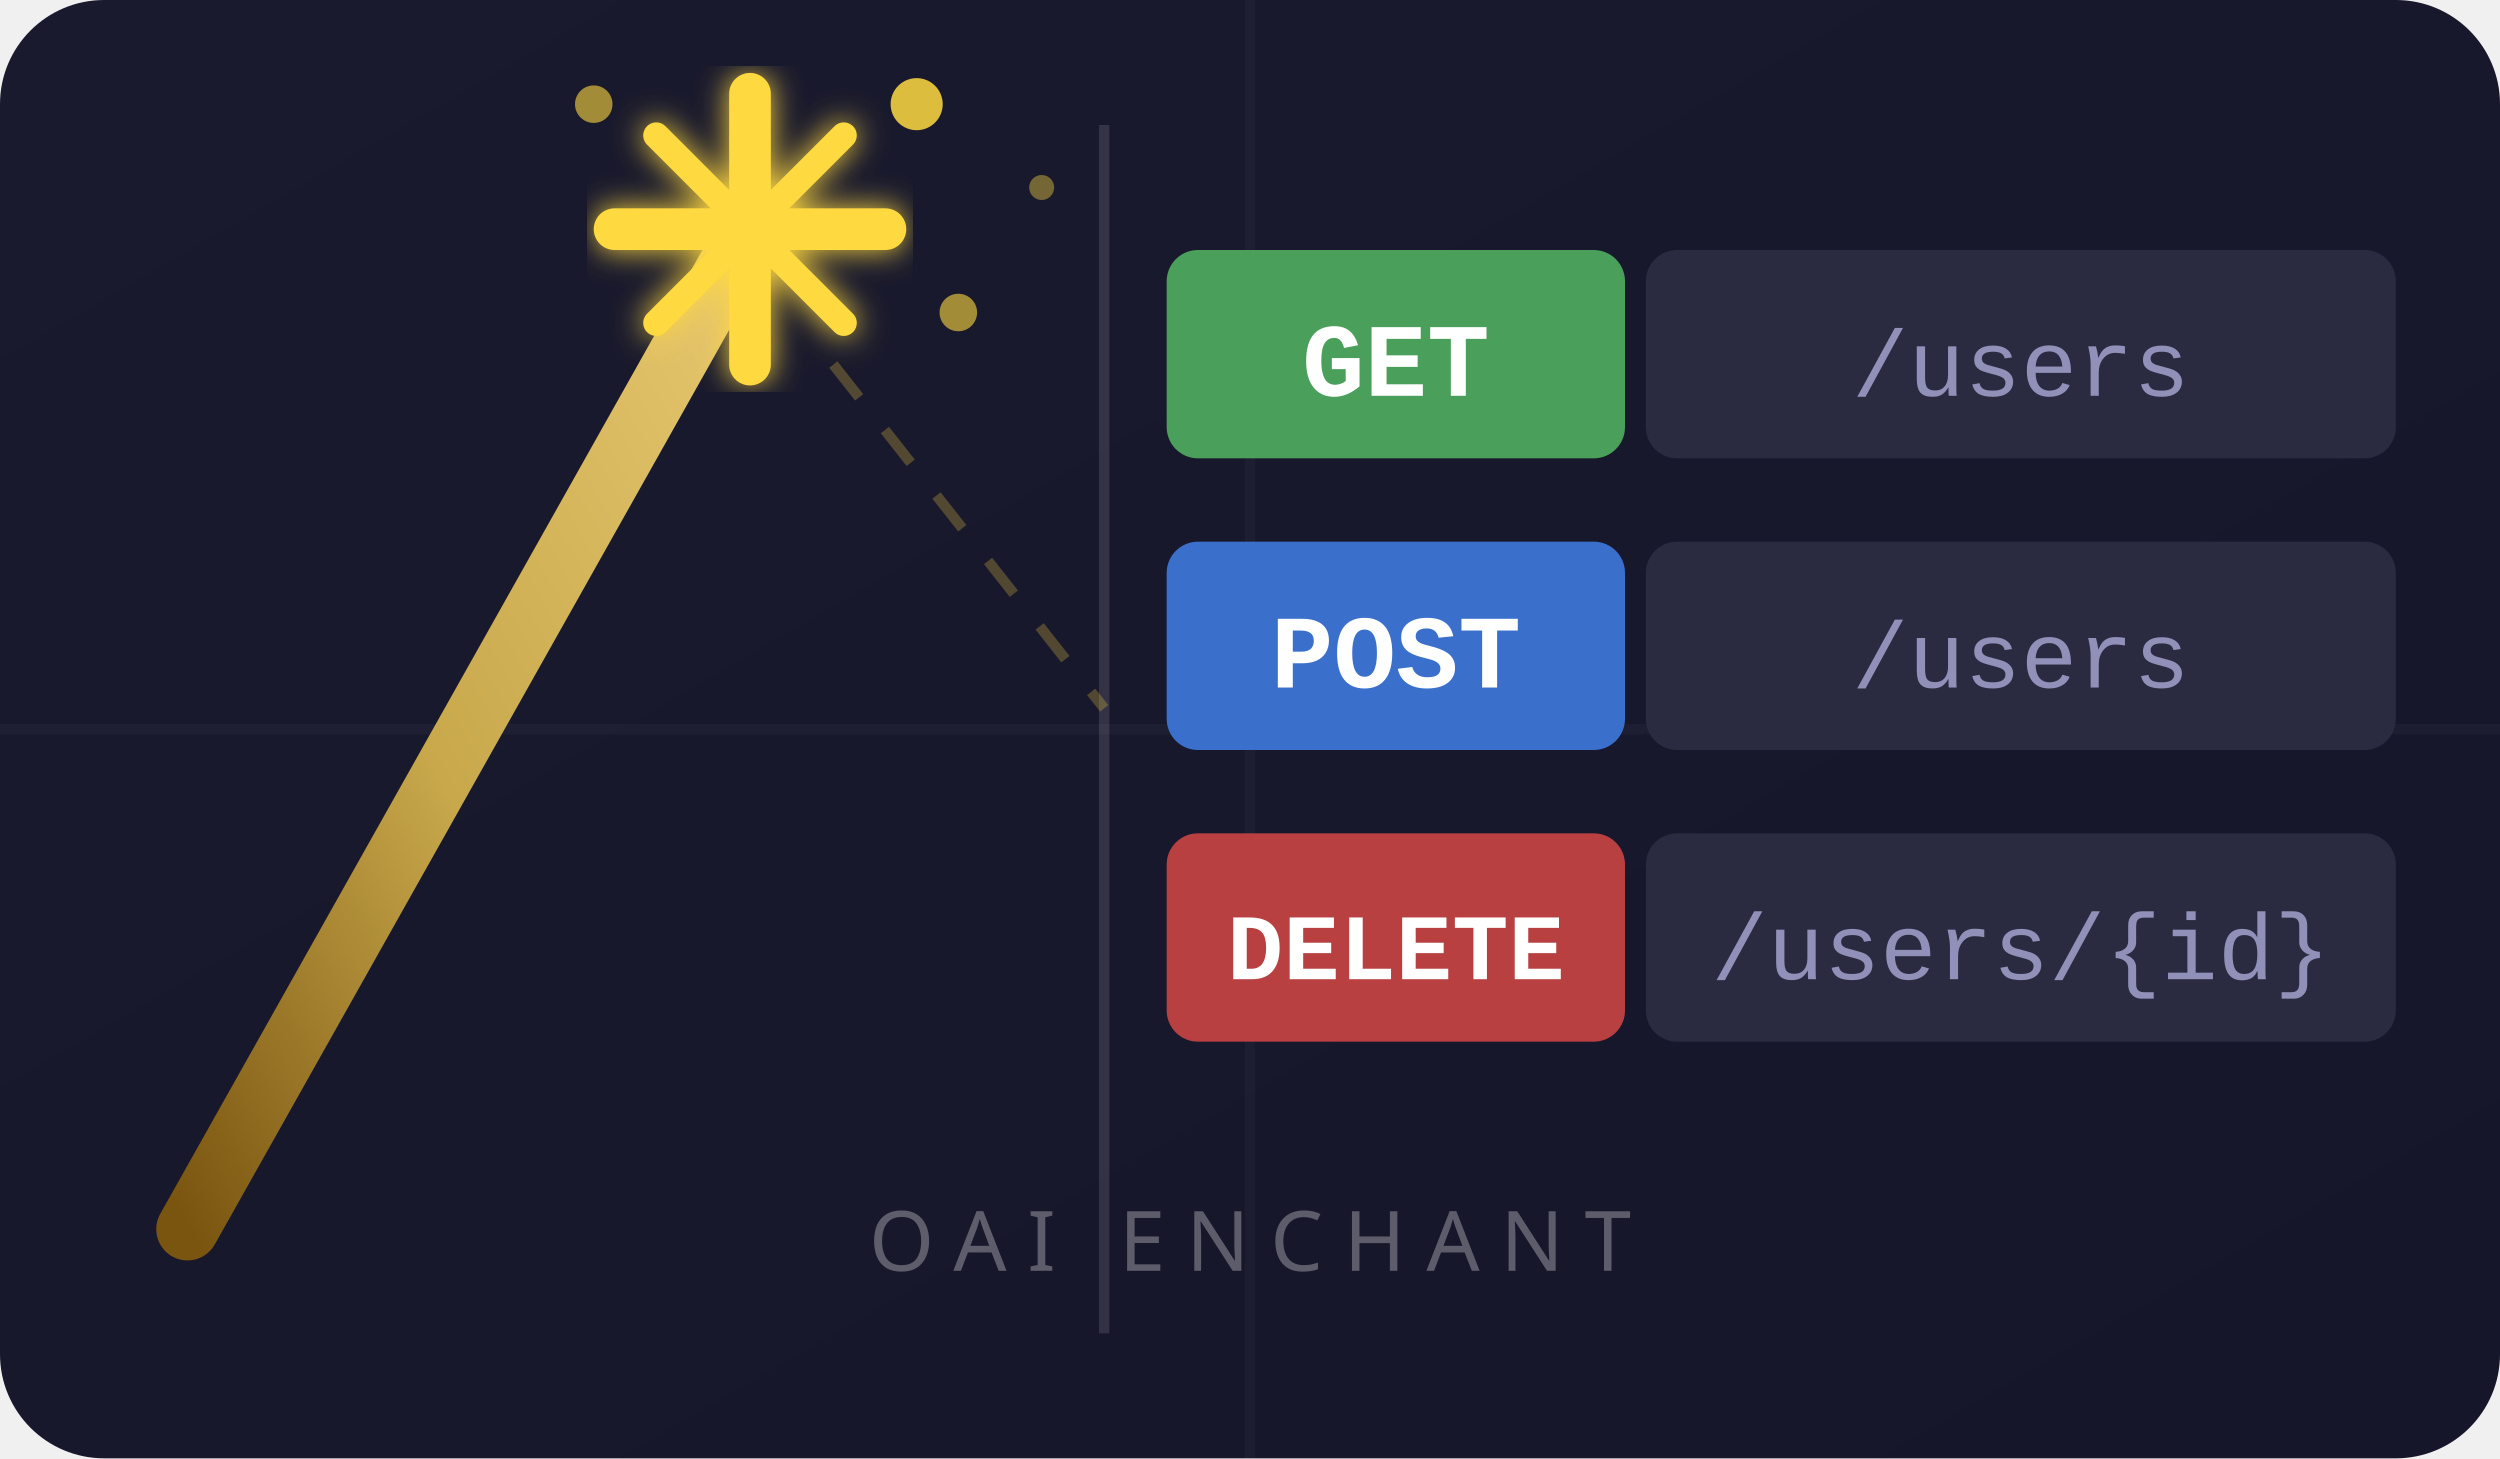
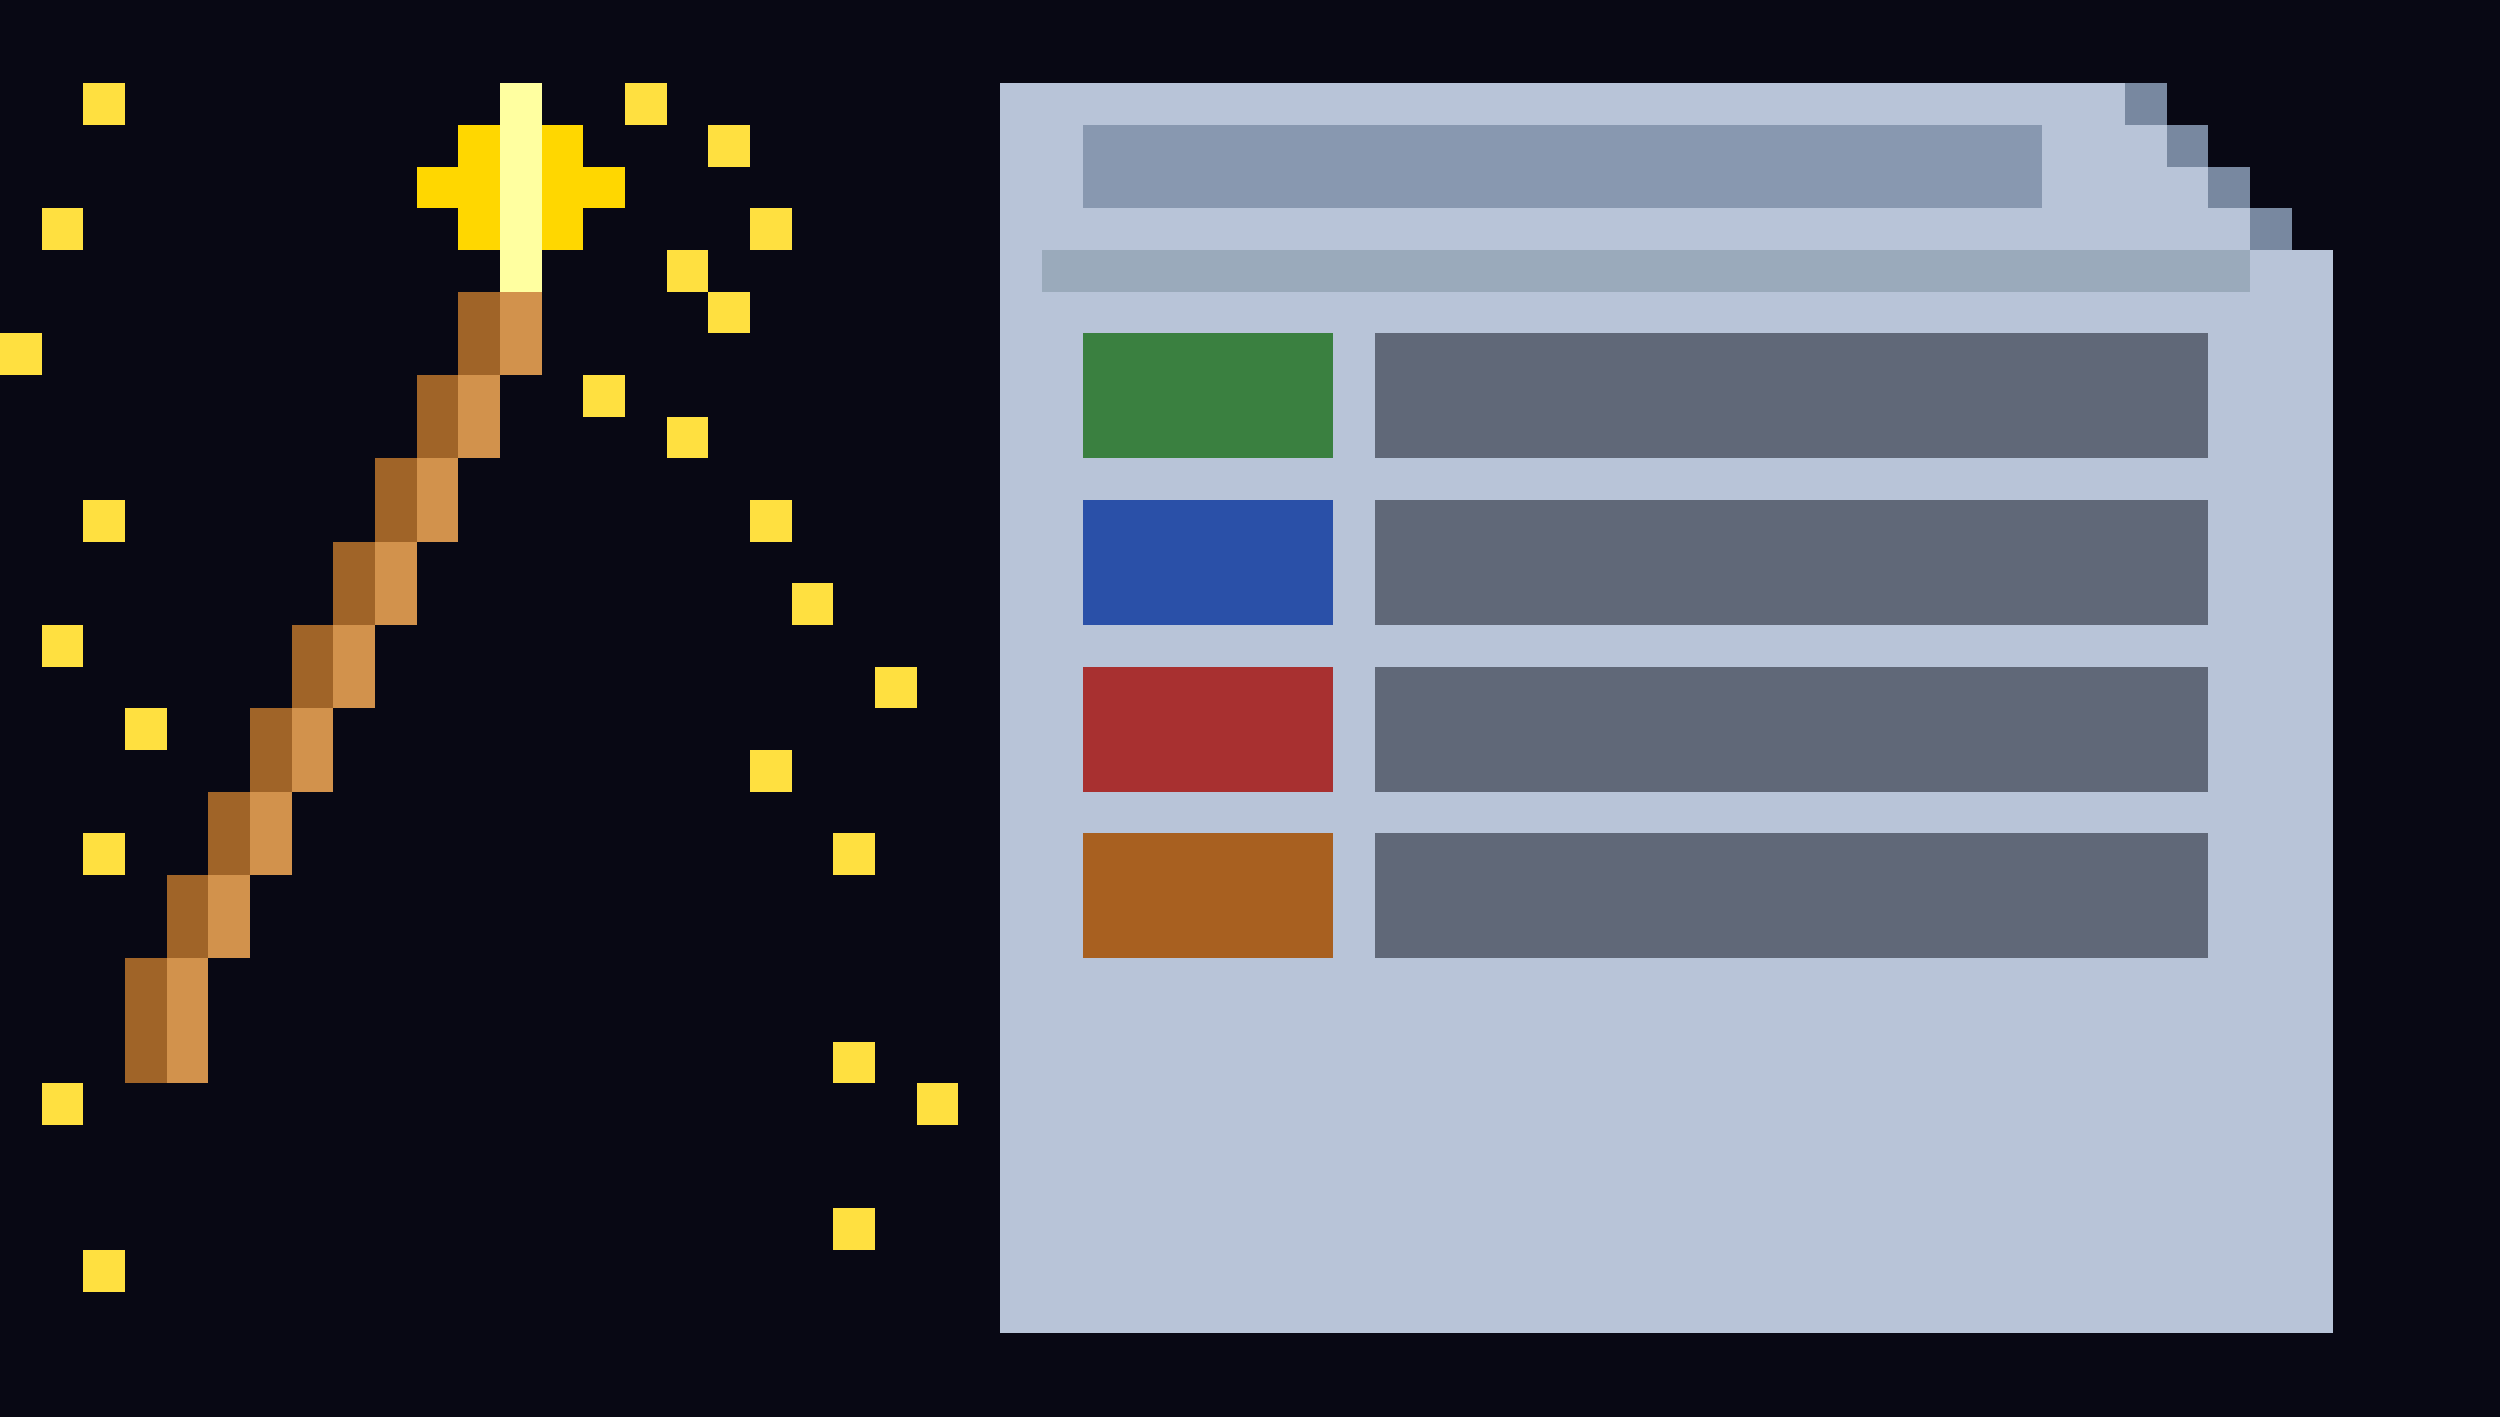
- <svg xmlns="http://www.w3.org/2000/svg" viewBox="0 0 240 140" width="240" height="140">
-   <defs>
-     <linearGradient id="wand" x1="0%" y1="100%" x2="100%" y2="0%">
-       <stop offset="0%" stop-color="#7A5510" />
-       <stop offset="45%" stop-color="#C8A84B" />
-       <stop offset="100%" stop-color="#E8C870" />
-     </linearGradient>
-     <linearGradient id="bg" x1="0%" y1="0%" x2="100%" y2="100%">
-       <stop offset="0%" stop-color="#1A1A2E" />
-       <stop offset="100%" stop-color="#16162A" />
-     </linearGradient>
-     <filter id="glow">
-       <feGaussianBlur stdDeviation="1.5" result="blur" />
-       <feMerge>
-         <feMergeNode in="blur" />
-         <feMergeNode in="SourceGraphic" />
-       </feMerge>
-     </filter>
-   </defs>
-   <rect width="240" height="140" rx="10" fill="url(#bg)" />
-   <line x1="0" y1="70" x2="240" y2="70" stroke="#ffffff" stroke-opacity="0.03" stroke-width="1" />
-   <line x1="120" y1="0" x2="120" y2="140" stroke="#ffffff" stroke-opacity="0.03" stroke-width="1" />
-   <line x1="18" y1="118" x2="72" y2="22" stroke="url(#wand)" stroke-width="6" stroke-linecap="round" />
-   <g filter="url(#glow)">
-     <line x1="59" y1="22" x2="85" y2="22" stroke="#FFD940" stroke-width="4" stroke-linecap="round" />
-     <line x1="72" y1="9" x2="72" y2="35" stroke="#FFD940" stroke-width="4" stroke-linecap="round" />
-     <line x1="63" y1="13" x2="81" y2="31" stroke="#FFD940" stroke-width="2.5" stroke-linecap="round" />
-     <line x1="81" y1="13" x2="63" y2="31" stroke="#FFD940" stroke-width="2.5" stroke-linecap="round" />
-   </g>
-   <circle cx="88" cy="10" r="2.5" fill="#FFD940" opacity="0.85" />
-   <circle cx="92" cy="30" r="1.8" fill="#FFD940" opacity="0.60" />
-   <circle cx="57" cy="10" r="1.8" fill="#FFD940" opacity="0.60" />
-   <circle cx="100" cy="18" r="1.2" fill="#FFD940" opacity="0.40" />
-   <line x1="106" y1="12" x2="106" y2="128" stroke="#ffffff" stroke-opacity="0.12" stroke-width="1" />
-   <line x1="80" y1="35" x2="106" y2="68" stroke="#FFD940" stroke-opacity="0.25" stroke-width="1" stroke-dasharray="4,4" />
-   <rect x="112" y="24" width="44" height="20" rx="3" fill="#4A9F5A" />
-   <text x="134" y="38" font-family="monospace,Courier New" font-size="10" fill="white" text-anchor="middle" font-weight="bold">GET</text>
-   <rect x="158" y="24" width="72" height="20" rx="3" fill="#2A2A40" />
-   <text x="194" y="38" font-family="monospace,Courier New" font-size="9" fill="#9090B8" text-anchor="middle">/users</text>
-   <rect x="112" y="52" width="44" height="20" rx="3" fill="#3A6FCC" />
-   <text x="134" y="66" font-family="monospace,Courier New" font-size="10" fill="white" text-anchor="middle" font-weight="bold">POST</text>
-   <rect x="158" y="52" width="72" height="20" rx="3" fill="#2A2A40" />
-   <text x="194" y="66" font-family="monospace,Courier New" font-size="9" fill="#9090B8" text-anchor="middle">/users</text>
-   <rect x="112" y="80" width="44" height="20" rx="3" fill="#B84040" />
-   <text x="134" y="94" font-family="monospace,Courier New" font-size="9" fill="white" text-anchor="middle" font-weight="bold">DELETE</text>
-   <rect x="158" y="80" width="72" height="20" rx="3" fill="#2A2A40" />
-   <text x="194" y="94" font-family="monospace,Courier New" font-size="9" fill="#9090B8" text-anchor="middle">/users/{id}</text>
-   <text x="120" y="122" font-family="system-ui,sans-serif" font-size="8" fill="#ffffff" fill-opacity="0.30" text-anchor="middle" letter-spacing="2">OAI ENCHANT</text>
+ <svg xmlns="http://www.w3.org/2000/svg" viewBox="0 0 300 170" width="300" height="170" shape-rendering="crispEdges">
+   <rect width="300" height="170" fill="#080814" />
+   <rect x="60" y="10" width="5" height="5" fill="#FFFFA0" />
+   <rect x="55" y="15" width="5" height="5" fill="#FFD700" />
+   <rect x="60" y="15" width="5" height="5" fill="#FFFFA0" />
+   <rect x="65" y="15" width="5" height="5" fill="#FFD700" />
+   <rect x="50" y="20" width="5" height="5" fill="#FFD700" />
+   <rect x="55" y="20" width="5" height="5" fill="#FFD700" />
+   <rect x="60" y="20" width="5" height="5" fill="#FFFFA0" />
+   <rect x="65" y="20" width="5" height="5" fill="#FFD700" />
+   <rect x="70" y="20" width="5" height="5" fill="#FFD700" />
+   <rect x="55" y="25" width="5" height="5" fill="#FFD700" />
+   <rect x="60" y="25" width="5" height="5" fill="#FFFFA0" />
+   <rect x="65" y="25" width="5" height="5" fill="#FFD700" />
+   <rect x="60" y="30" width="5" height="5" fill="#FFFFA0" />
+   <rect x="55" y="35" width="5" height="5" fill="#A06428" />
+   <rect x="60" y="35" width="5" height="5" fill="#D2924C" />
+   <rect x="55" y="40" width="5" height="5" fill="#A06428" />
+   <rect x="60" y="40" width="5" height="5" fill="#D2924C" />
+   <rect x="50" y="45" width="5" height="5" fill="#A06428" />
+   <rect x="55" y="45" width="5" height="5" fill="#D2924C" />
+   <rect x="50" y="50" width="5" height="5" fill="#A06428" />
+   <rect x="55" y="50" width="5" height="5" fill="#D2924C" />
+   <rect x="45" y="55" width="5" height="5" fill="#A06428" />
+   <rect x="50" y="55" width="5" height="5" fill="#D2924C" />
+   <rect x="45" y="60" width="5" height="5" fill="#A06428" />
+   <rect x="50" y="60" width="5" height="5" fill="#D2924C" />
+   <rect x="40" y="65" width="5" height="5" fill="#A06428" />
+   <rect x="45" y="65" width="5" height="5" fill="#D2924C" />
+   <rect x="40" y="70" width="5" height="5" fill="#A06428" />
+   <rect x="45" y="70" width="5" height="5" fill="#D2924C" />
+   <rect x="35" y="75" width="5" height="5" fill="#A06428" />
+   <rect x="40" y="75" width="5" height="5" fill="#D2924C" />
+   <rect x="35" y="80" width="5" height="5" fill="#A06428" />
+   <rect x="40" y="80" width="5" height="5" fill="#D2924C" />
+   <rect x="30" y="85" width="5" height="5" fill="#A06428" />
+   <rect x="35" y="85" width="5" height="5" fill="#D2924C" />
+   <rect x="30" y="90" width="5" height="5" fill="#A06428" />
+   <rect x="35" y="90" width="5" height="5" fill="#D2924C" />
+   <rect x="25" y="95" width="5" height="5" fill="#A06428" />
+   <rect x="30" y="95" width="5" height="5" fill="#D2924C" />
+   <rect x="25" y="100" width="5" height="5" fill="#A06428" />
+   <rect x="30" y="100" width="5" height="5" fill="#D2924C" />
+   <rect x="20" y="105" width="5" height="5" fill="#A06428" />
+   <rect x="25" y="105" width="5" height="5" fill="#D2924C" />
+   <rect x="20" y="110" width="5" height="5" fill="#A06428" />
+   <rect x="25" y="110" width="5" height="5" fill="#D2924C" />
+   <rect x="15" y="115" width="5" height="5" fill="#A06428" />
+   <rect x="20" y="115" width="5" height="5" fill="#D2924C" />
+   <rect x="15" y="120" width="5" height="5" fill="#A06428" />
+   <rect x="20" y="120" width="5" height="5" fill="#D2924C" />
+   <rect x="15" y="125" width="5" height="5" fill="#A06428" />
+   <rect x="20" y="125" width="5" height="5" fill="#D2924C" />
+   <rect x="10" y="10" width="5" height="5" fill="#FFE040" />
+   <rect x="75" y="10" width="5" height="5" fill="#FFE040" />
+   <rect x="85" y="15" width="5" height="5" fill="#FFE040" />
+   <rect x="5" y="25" width="5" height="5" fill="#FFE040" />
+   <rect x="90" y="25" width="5" height="5" fill="#FFE040" />
+   <rect x="80" y="30" width="5" height="5" fill="#FFE040" />
+   <rect x="85" y="35" width="5" height="5" fill="#FFE040" />
+   <rect x="0" y="40" width="5" height="5" fill="#FFE040" />
+   <rect x="70" y="45" width="5" height="5" fill="#FFE040" />
+   <rect x="80" y="50" width="5" height="5" fill="#FFE040" />
+   <rect x="10" y="60" width="5" height="5" fill="#FFE040" />
+   <rect x="90" y="60" width="5" height="5" fill="#FFE040" />
+   <rect x="5" y="75" width="5" height="5" fill="#FFE040" />
+   <rect x="95" y="70" width="5" height="5" fill="#FFE040" />
+   <rect x="15" y="85" width="5" height="5" fill="#FFE040" />
+   <rect x="90" y="90" width="5" height="5" fill="#FFE040" />
+   <rect x="10" y="100" width="5" height="5" fill="#FFE040" />
+   <rect x="100" y="100" width="5" height="5" fill="#FFE040" />
+   <rect x="105" y="80" width="5" height="5" fill="#FFE040" />
+   <rect x="5" y="130" width="5" height="5" fill="#FFE040" />
+   <rect x="100" y="125" width="5" height="5" fill="#FFE040" />
+   <rect x="110" y="130" width="5" height="5" fill="#FFE040" />
+   <rect x="10" y="150" width="5" height="5" fill="#FFE040" />
+   <rect x="100" y="145" width="5" height="5" fill="#FFE040" />
+   <rect x="120" y="10" width="160" height="150" fill="#B8C4D8" />
+   <rect x="260" y="10" width="20" height="5" fill="#080814" />
+   <rect x="265" y="15" width="15" height="5" fill="#080814" />
+   <rect x="270" y="20" width="10" height="5" fill="#080814" />
+   <rect x="275" y="25" width="5" height="5" fill="#080814" />
+   <rect x="255" y="10" width="5" height="5" fill="#7888A0" />
+   <rect x="260" y="15" width="5" height="5" fill="#7888A0" />
+   <rect x="265" y="20" width="5" height="5" fill="#7888A0" />
+   <rect x="270" y="25" width="5" height="5" fill="#7888A0" />
+   <rect x="130" y="15" width="115" height="10" fill="#8898B0" />
+   <rect x="125" y="30" width="145" height="5" fill="#9AAABB" />
+   <rect x="130" y="40" width="30" height="15" fill="#3A8040" />
+   <rect x="165" y="40" width="100" height="15" fill="#606878" />
+   <rect x="130" y="60" width="30" height="15" fill="#2A50A8" />
+   <rect x="165" y="60" width="100" height="15" fill="#606878" />
+   <rect x="130" y="80" width="30" height="15" fill="#A83030" />
+   <rect x="165" y="80" width="100" height="15" fill="#606878" />
+   <rect x="130" y="100" width="30" height="15" fill="#A86020" />
+   <rect x="165" y="100" width="100" height="15" fill="#606878" />
</svg>
